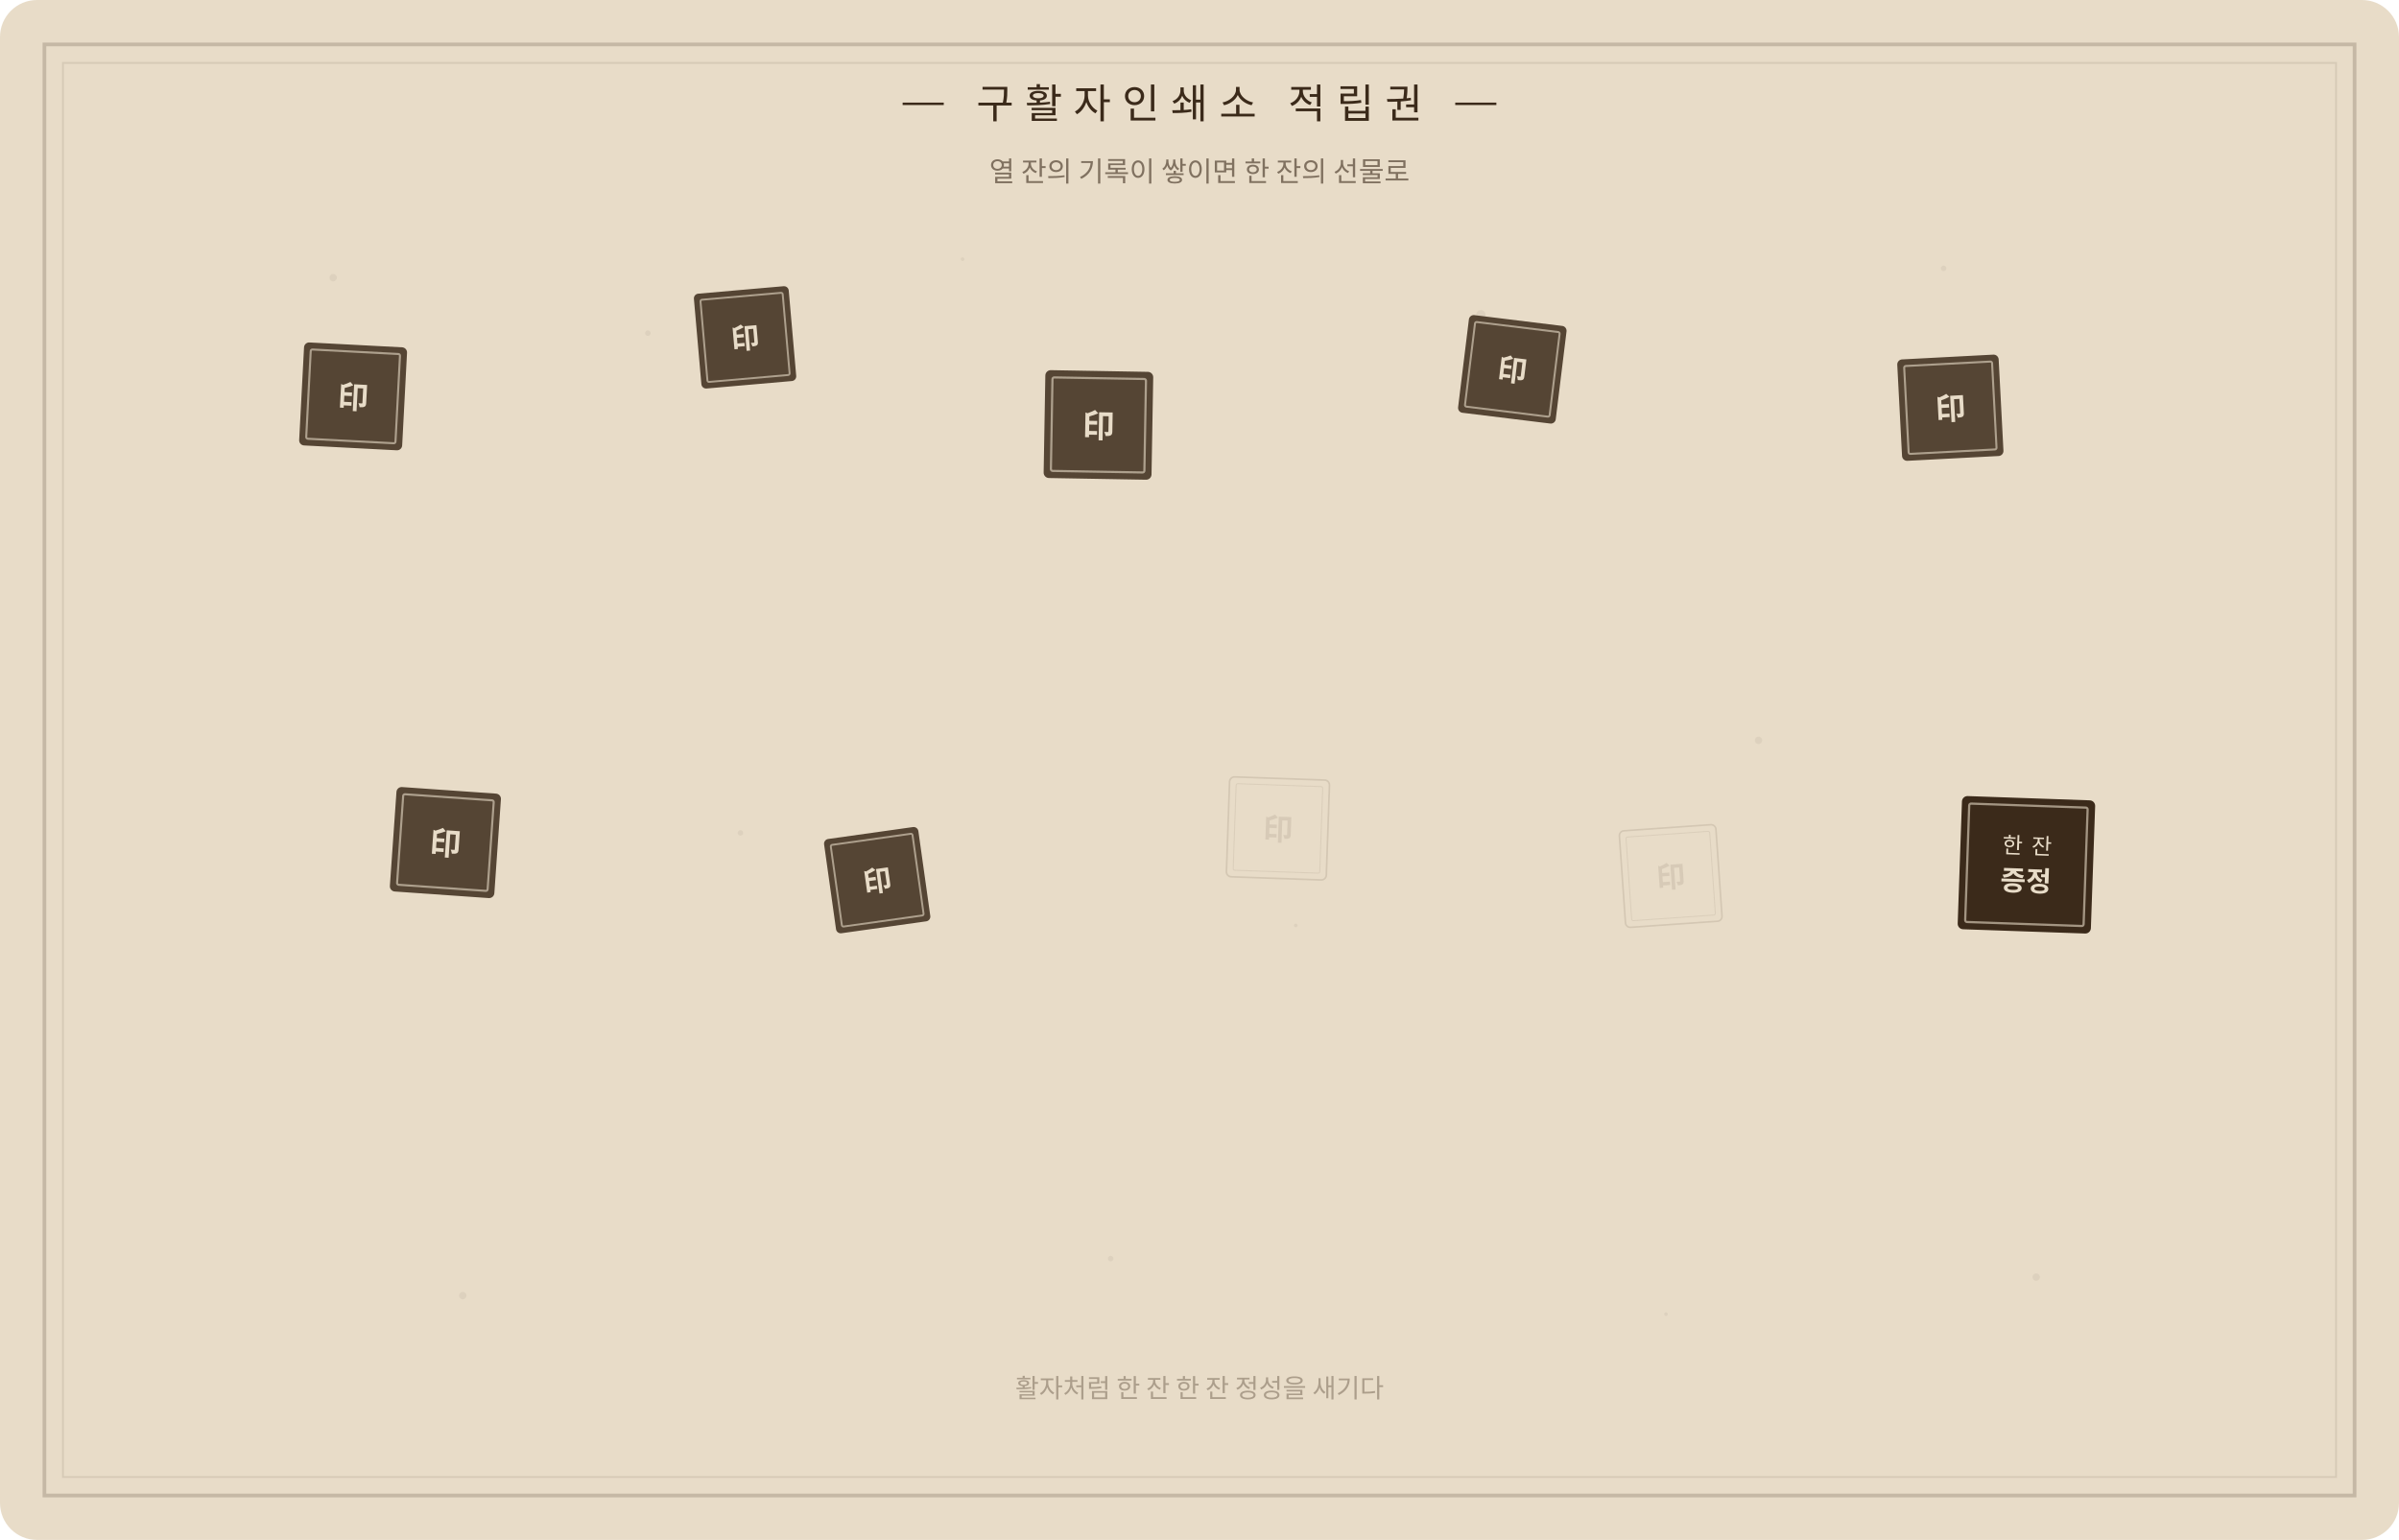
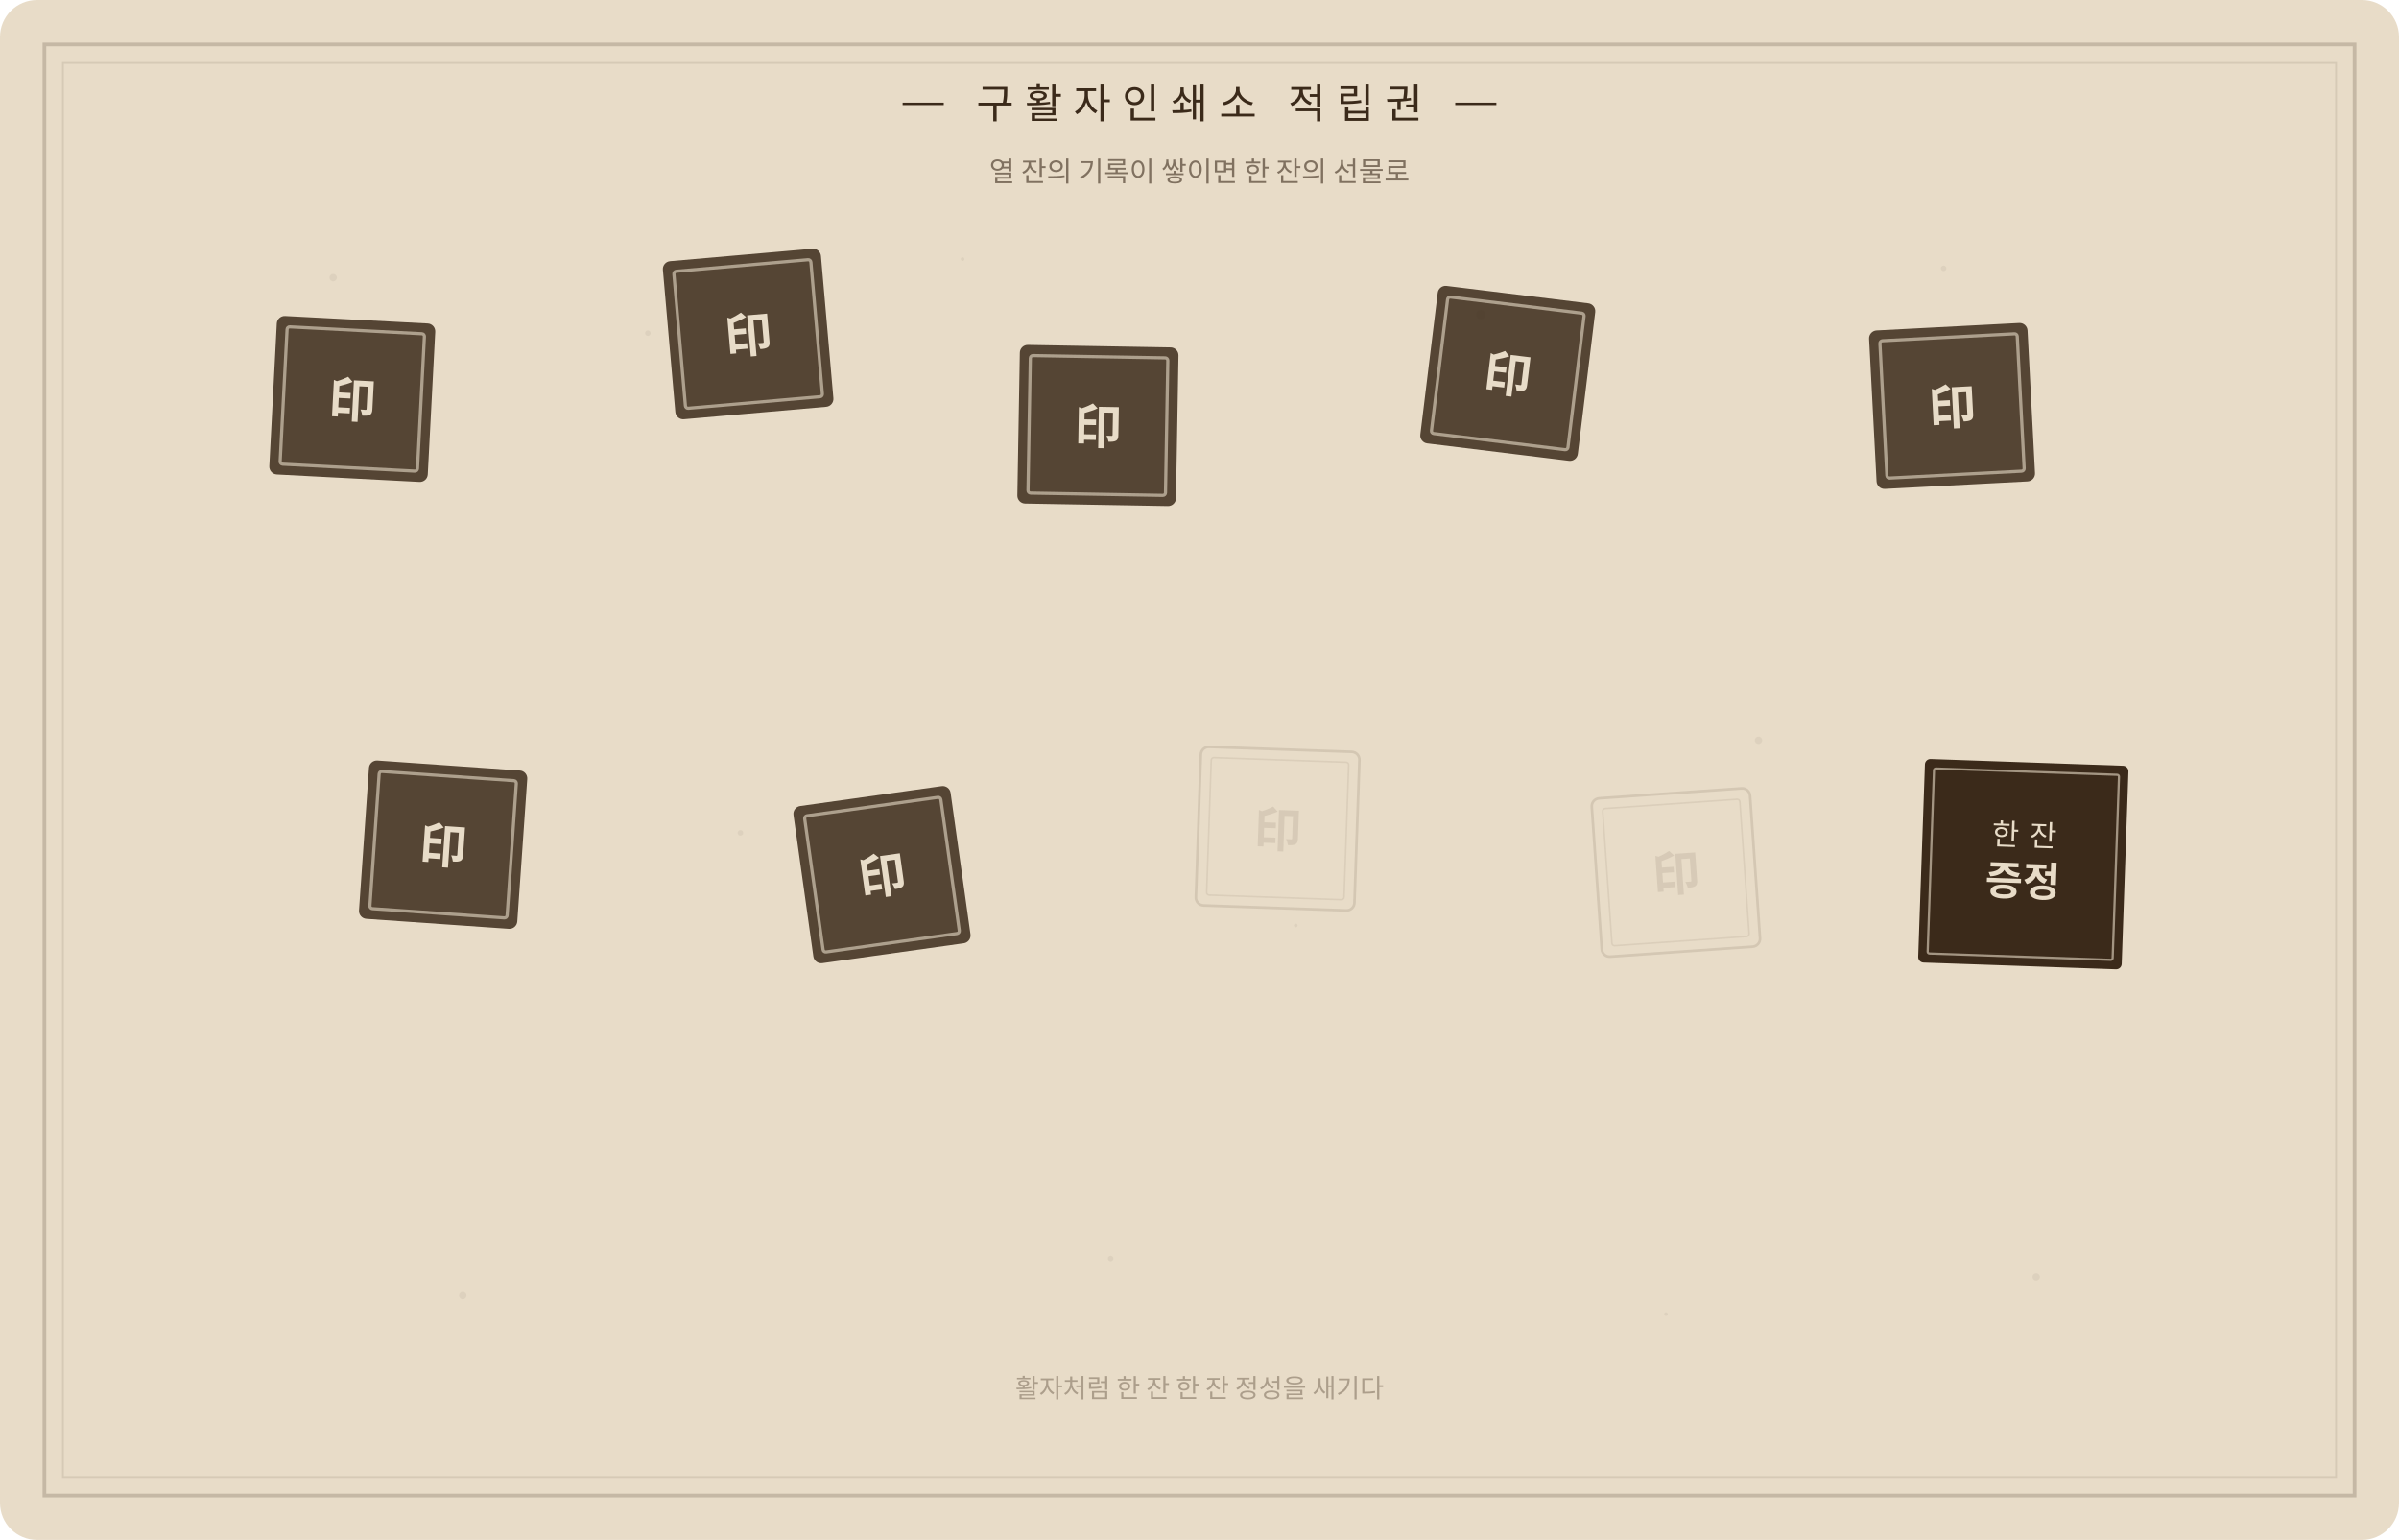
<svg xmlns="http://www.w3.org/2000/svg" viewBox="0 0 1296 832">
  <defs>
    <symbol id="seal3f" viewBox="0 0 70 70">
      <rect x="5" y="5" width="60" height="60" rx="3" fill="#3B2A1A" opacity="0.85" />
      <rect x="9" y="9" width="52" height="52" rx="1" fill="none" stroke="#E8DCC8" stroke-width="1.2" opacity="0.6" />
      <text x="35" y="42" text-anchor="middle" fill="#E8DCC8" font-family="'Georgia', serif" font-size="18" font-weight="700">印</text>
    </symbol>
    <symbol id="seal3g" viewBox="0 0 70 70">
      <rect x="5" y="5" width="60" height="60" rx="3" fill="none" stroke="#3B2A1A" stroke-width="1" opacity="0.12" />
      <rect x="9" y="9" width="52" height="52" rx="1" fill="none" stroke="#3B2A1A" stroke-width="0.6" opacity="0.08" />
      <text x="35" y="42" text-anchor="middle" fill="#3B2A1A" font-family="'Georgia', serif" font-size="18" font-weight="700" opacity="0.1">印</text>
    </symbol>
  </defs>
  <rect width="1296" height="832" rx="20" fill="#E8DCC8" />
  <rect x="24" y="24" width="1248" height="784" rx="0" fill="none" stroke="#3B2A1A" stroke-opacity="0.2" stroke-width="2" />
  <rect x="34" y="34" width="1228" height="764" rx="0" fill="none" stroke="#3B2A1A" stroke-opacity="0.1" stroke-width="1" />
  <text x="648" y="62" text-anchor="middle" fill="#3B2A1A" font-family="'Georgia', serif" font-size="22" letter-spacing="6">— 구활자인쇄소 적립권 —</text>
  <text x="648" y="98" text-anchor="middle" fill="#3B2A1A" font-family="'Georgia', serif" font-size="15" opacity="0.6">열 잔의 기록이 쌓이면 한 잔의 선물로</text>
  <g fill="#3B2A1A" opacity="0.06">
    <circle cx="180" cy="150" r="2" />
    <circle cx="350" cy="180" r="1.5" />
    <circle cx="520" cy="140" r="1" />
    <circle cx="800" cy="170" r="2.5" />
    <circle cx="1050" cy="145" r="1.5" />
    <circle cx="250" cy="700" r="2" />
    <circle cx="600" cy="680" r="1.5" />
    <circle cx="900" cy="710" r="1" />
    <circle cx="1100" cy="690" r="2" />
    <circle cx="400" cy="450" r="1.5" />
    <circle cx="700" cy="500" r="1" />
    <circle cx="950" cy="400" r="2" />
  </g>
-   <g transform="translate(160, 180) rotate(3)">
-     <use href="#seal3f" x="0" y="0" width="65" height="65" />
+   <g transform="translate(143, 163) rotate(3)">
+     <use href="#seal3f" x="0" y="0" width="100" height="100" />
  </g>
-   <g transform="translate(370, 155) rotate(-5)">
-     <use href="#seal3f" x="0" y="0" width="60" height="60" />
+   <g transform="translate(350, 135) rotate(-5)">
+     <use href="#seal3f" x="0" y="0" width="100" height="100" />
  </g>
-   <g transform="translate(560, 195) rotate(1)">
-     <use href="#seal3f" x="0" y="0" width="68" height="68" />
+   <g transform="translate(544, 179) rotate(1)">
+     <use href="#seal3f" x="0" y="0" width="100" height="100" />
  </g>
-   <g transform="translate(790, 165) rotate(7)">
-     <use href="#seal3f" x="0" y="0" width="62" height="62" />
+   <g transform="translate(771, 146) rotate(7)">
+     <use href="#seal3f" x="0" y="0" width="100" height="100" />
  </g>
-   <g transform="translate(1020, 190) rotate(-3)">
-     <use href="#seal3f" x="0" y="0" width="64" height="64" />
+   <g transform="translate(1002, 172) rotate(-3)">
+     <use href="#seal3f" x="0" y="0" width="100" height="100" />
  </g>
-   <g transform="translate(210, 420) rotate(4)">
-     <use href="#seal3f" x="0" y="0" width="66" height="66" />
+   <g transform="translate(193, 403) rotate(4)">
+     <use href="#seal3f" x="0" y="0" width="100" height="100" />
  </g>
-   <g transform="translate(440, 450) rotate(-8)">
-     <use href="#seal3f" x="0" y="0" width="60" height="60" />
+   <g transform="translate(420, 430) rotate(-8)">
+     <use href="#seal3f" x="0" y="0" width="100" height="100" />
  </g>
-   <g transform="translate(660, 415) rotate(2)">
-     <use href="#seal3g" x="0" y="0" width="63" height="63" />
+   <g transform="translate(642, 396) rotate(2)">
+     <use href="#seal3g" x="0" y="0" width="100" height="100" />
  </g>
-   <g transform="translate(870, 445) rotate(-4)">
-     <use href="#seal3g" x="0" y="0" width="61" height="61" />
+   <g transform="translate(852, 425) rotate(-4)">
+     <use href="#seal3g" x="0" y="0" width="100" height="100" />
  </g>
-   <g transform="translate(1060, 430) rotate(2)">
-     <rect width="72" height="72" rx="3" fill="#3B2A1A" />
-     <rect x="4" y="4" width="64" height="64" rx="1" fill="none" stroke="#E8DCC8" stroke-width="1.2" opacity="0.6" />
-     <text x="36" y="30" text-anchor="middle" fill="#E8DCC8" font-family="'Georgia', serif" font-size="12" letter-spacing="1">한 잔</text>
-     <text x="36" y="50" text-anchor="middle" fill="#E8DCC8" font-family="'Georgia', serif" font-size="15" font-weight="700">증정</text>
+   <g transform="translate(1040, 410) rotate(2)">
+     <rect width="110" height="110" rx="3" fill="#3B2A1A" />
+     <rect x="5" y="5" width="100" height="100" rx="1" fill="none" stroke="#E8DCC8" stroke-width="1.2" opacity="0.6" />
+     <text x="55" y="45" text-anchor="middle" fill="#E8DCC8" font-family="'Georgia', serif" font-size="16" letter-spacing="1">한 잔</text>
+     <text x="55" y="72" text-anchor="middle" fill="#E8DCC8" font-family="'Georgia', serif" font-size="22" font-weight="700">증정</text>
  </g>
  <text x="648" y="755" text-anchor="middle" fill="#3B2A1A" font-family="'Georgia', serif" font-size="14" opacity="0.35">활자처럼 한 잔 한 잔 정성을 새기다</text>
</svg>
